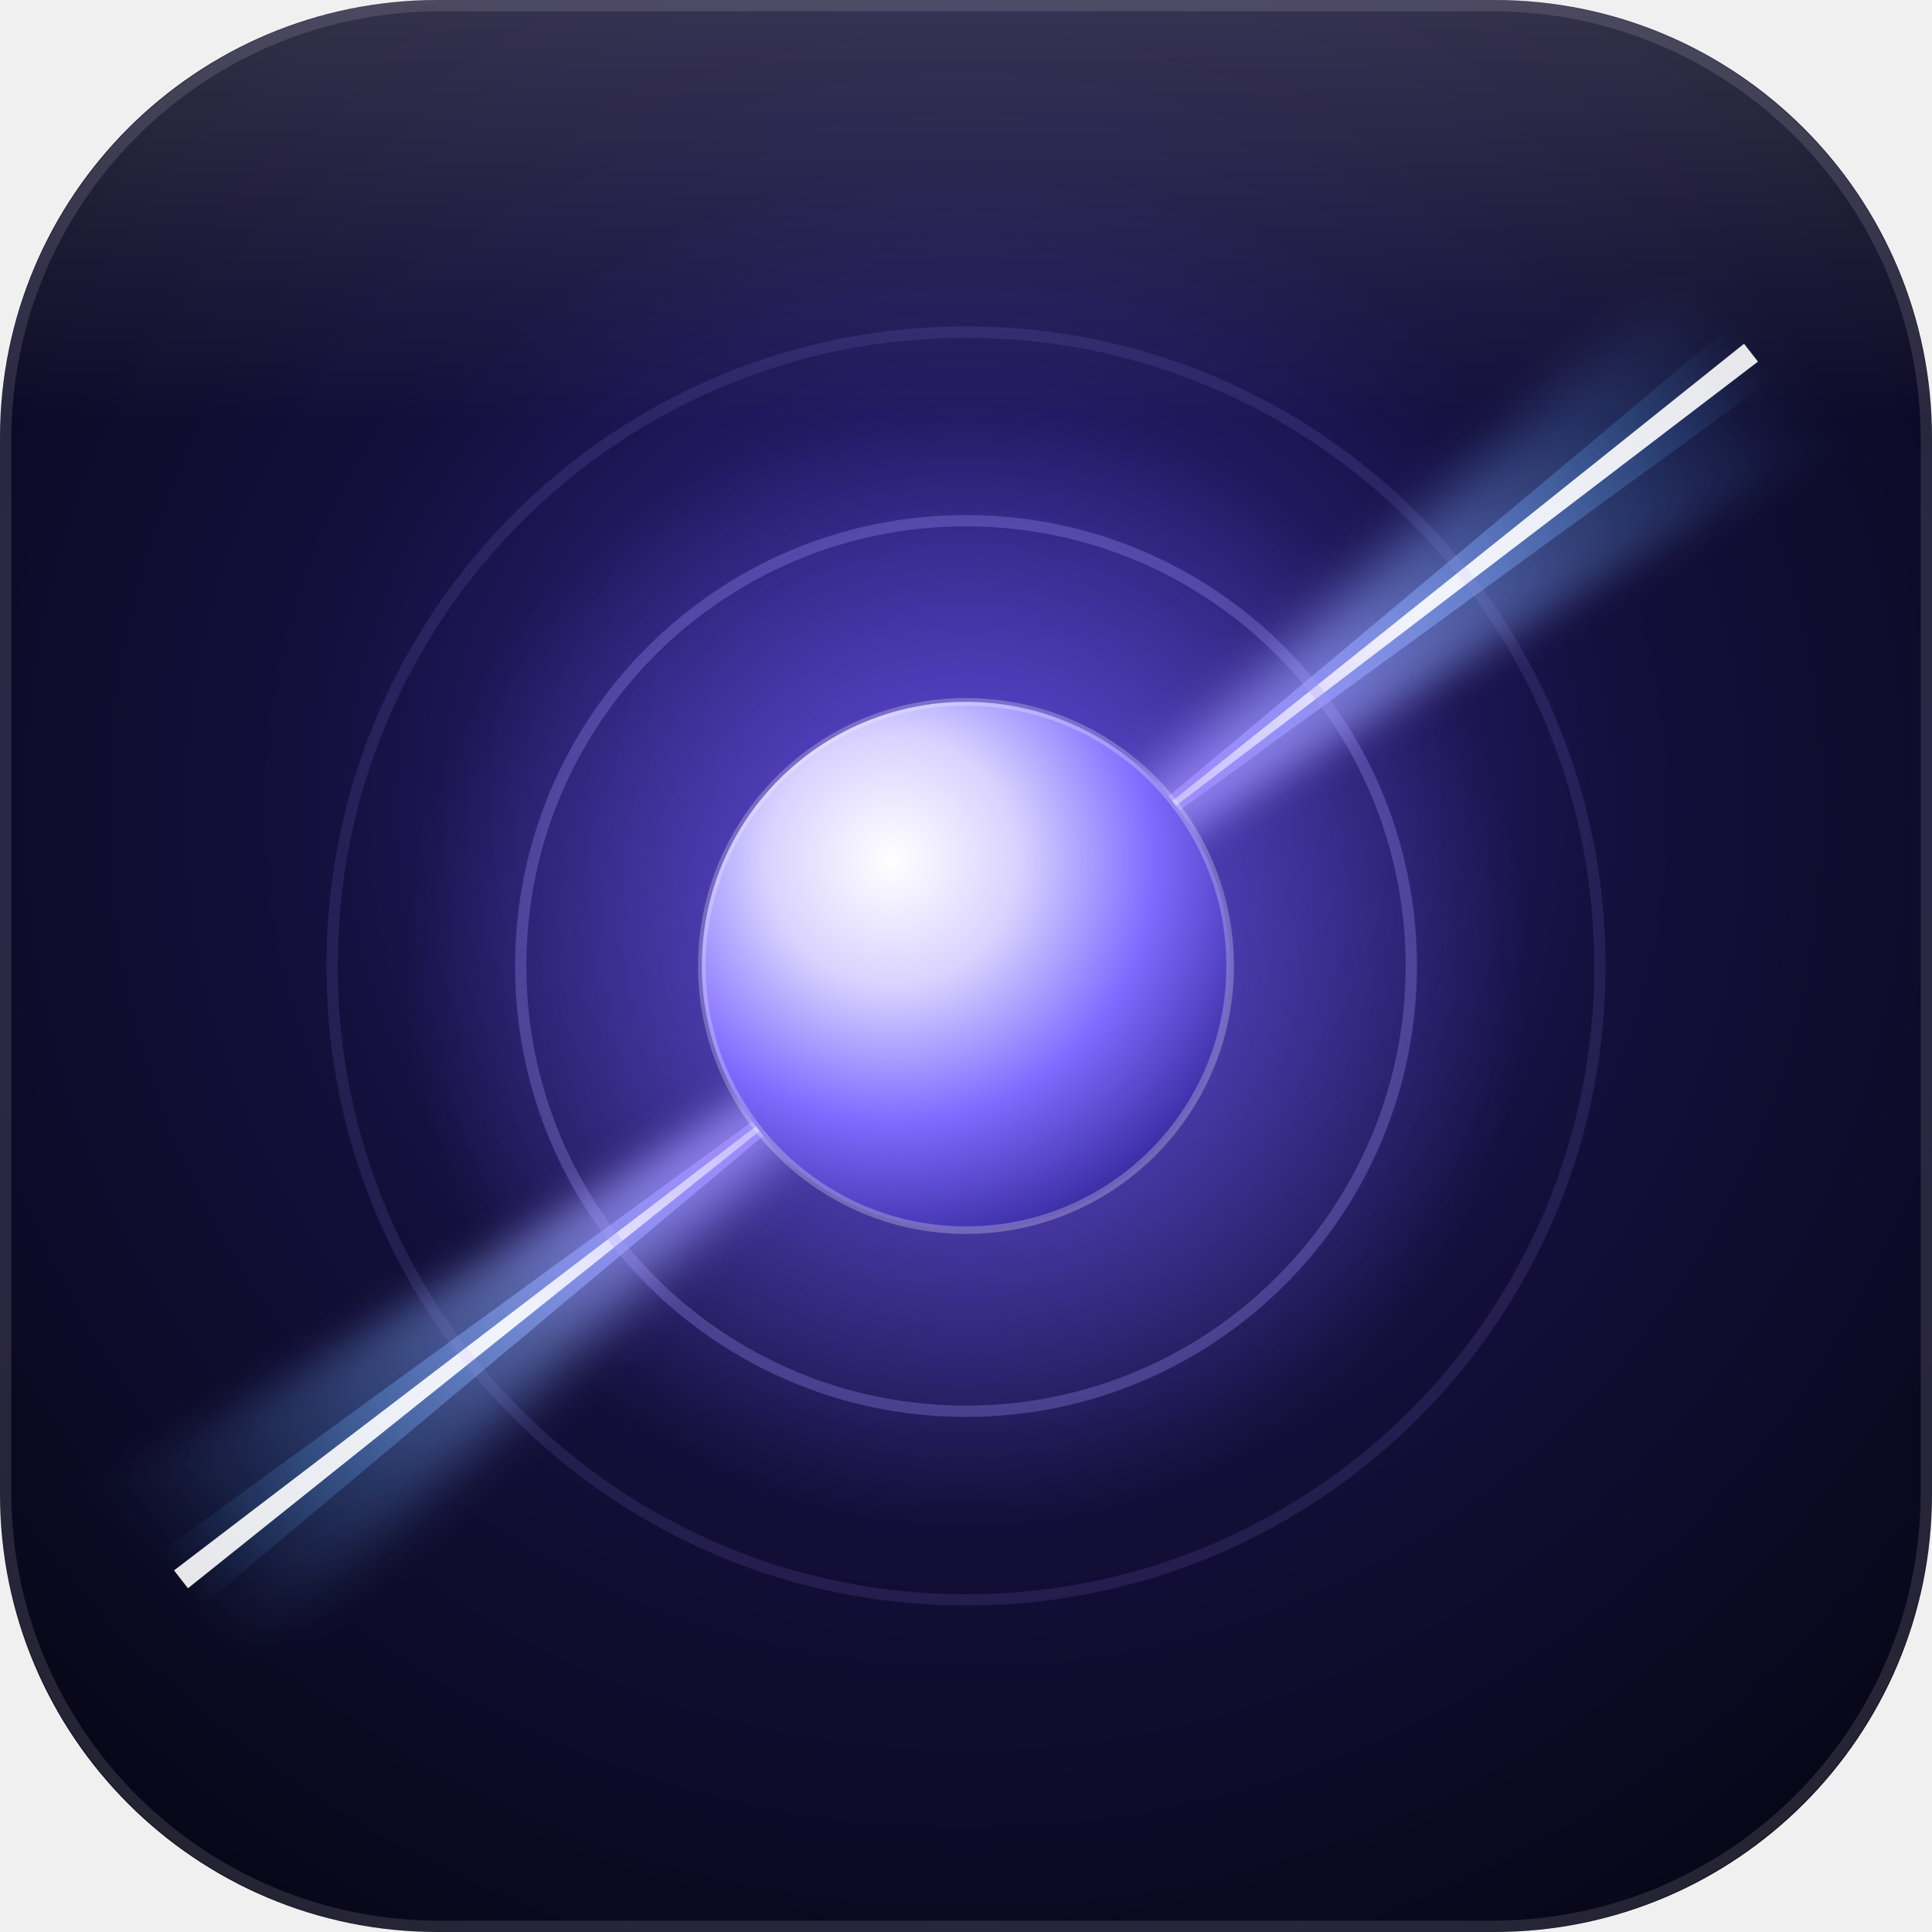
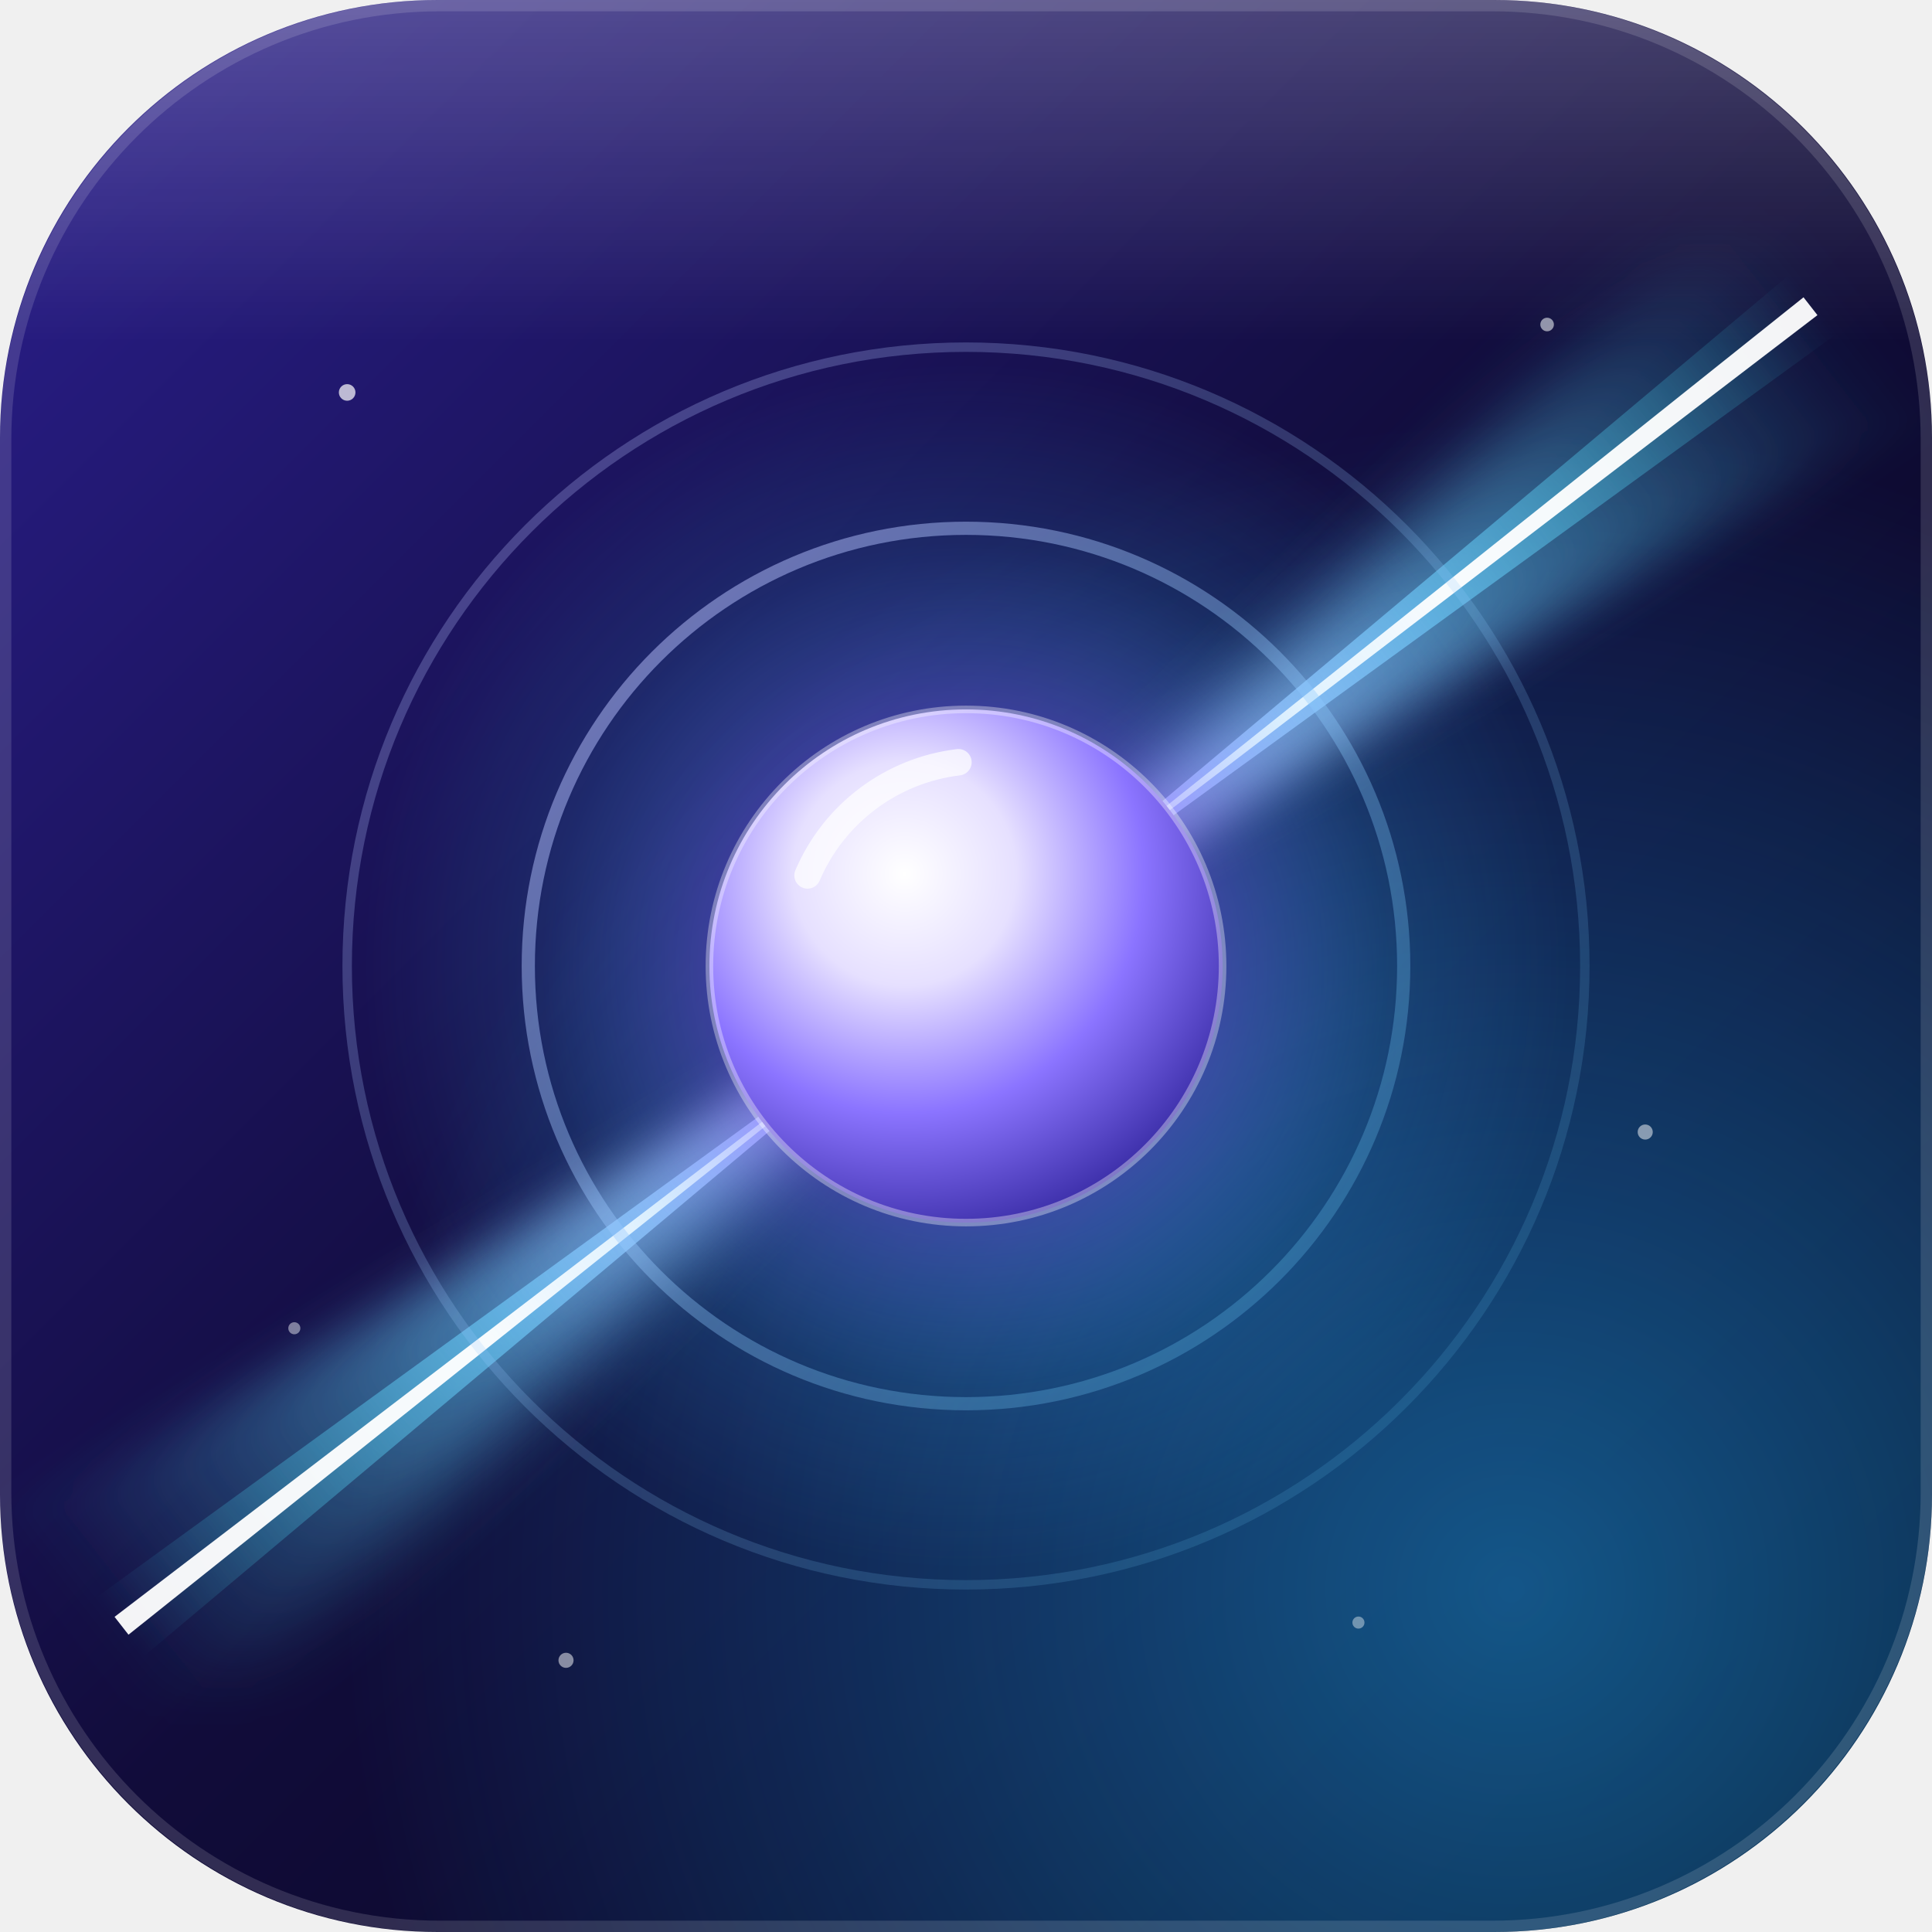
<svg xmlns="http://www.w3.org/2000/svg" viewBox="0 0 512 512">
  <defs>
-     <radialGradient id="bg" cx=".5" cy=".42" r=".75">
-       <stop offset="0" stop-color="#3a2a9e" />
-       <stop offset=".45" stop-color="#140f3c" />
-       <stop offset="1" stop-color="#05050f" />
+     <linearGradient id="bg" x1="0" y1="0" x2="1" y2="1">
+       <stop offset="0" stop-color="#2b1f8f" />
+       <stop offset=".5" stop-color="#110c3a" />
+       <stop offset="1" stop-color="#05061a" />
+     </linearGradient>
+     <radialGradient id="tint" cx=".78" cy=".82" r=".6">
+       <stop offset="0" stop-color="#1fb5ff" stop-opacity=".45" />
+       <stop offset="1" stop-color="#1fb5ff" stop-opacity="0" />
    </radialGradient>
    <linearGradient id="rim" x1="0" y1="0" x2="0" y2="1">
-       <stop offset="0" stop-color="#fff" stop-opacity=".16" />
-       <stop offset=".22" stop-color="#fff" stop-opacity="0" />
+       <stop offset="0" stop-color="#fff" stop-opacity=".22" />
+       <stop offset=".18" stop-color="#fff" stop-opacity="0" />
    </linearGradient>
    <linearGradient id="beam" x1="0" y1="0" x2="1" y2="0">
-       <stop offset="0" stop-color="#fff" stop-opacity=".95" />
-       <stop offset=".3" stop-color="#b4a6ff" stop-opacity=".85" />
-       <stop offset="1" stop-color="#4fb3ff" stop-opacity="0" />
+       <stop offset="0" stop-color="#fff" />
+       <stop offset=".22" stop-color="#c9bfff" stop-opacity=".95" />
+       <stop offset=".55" stop-color="#6fd0ff" stop-opacity=".6" />
+       <stop offset="1" stop-color="#3ef0ff" stop-opacity="0" />
    </linearGradient>
    <radialGradient id="halo" cx=".5" cy=".5" r=".5">
-       <stop offset="0" stop-color="#b5a8ff" stop-opacity=".9" />
-       <stop offset=".4" stop-color="#7a63ff" stop-opacity=".45" />
-       <stop offset="1" stop-color="#7a63ff" stop-opacity="0" />
+       <stop offset="0" stop-color="#c9bfff" stop-opacity=".95" />
+       <stop offset=".35" stop-color="#7a63ff" stop-opacity=".5" />
+       <stop offset=".7" stop-color="#3fb6ff" stop-opacity=".14" />
+       <stop offset="1" stop-color="#3fb6ff" stop-opacity="0" />
    </radialGradient>
-     <radialGradient id="core" cx=".36" cy=".3" r=".8">
+     <radialGradient id="core" cx=".38" cy=".32" r=".78">
      <stop offset="0" stop-color="#fff" />
-       <stop offset=".3" stop-color="#d9d2ff" />
-       <stop offset=".62" stop-color="#7f6bff" />
-       <stop offset="1" stop-color="#2b1f8f" />
+       <stop offset=".28" stop-color="#e6e0ff" />
+       <stop offset=".6" stop-color="#8b74ff" />
+       <stop offset="1" stop-color="#2a1f95" />
    </radialGradient>
-     <linearGradient id="ring" x1="0" y1="0" x2="1" y2="0">
-       <stop offset="0" stop-color="#3ef0b0" stop-opacity=".1" />
-       <stop offset=".5" stop-color="#4fb3ff" stop-opacity=".95" />
-       <stop offset="1" stop-color="#3ef0b0" stop-opacity=".1" />
+     <linearGradient id="ring" x1="0" y1="0" x2="1" y2="1">
+       <stop offset="0" stop-color="#c9bfff" stop-opacity=".55" />
+       <stop offset="1" stop-color="#5fd4ff" stop-opacity=".2" />
    </linearGradient>
-     <filter id="soft" x="-20%" y="-20%" width="140%" height="140%">
-       <feGaussianBlur stdDeviation="7" />
+     <filter id="soft" x="-30%" y="-30%" width="160%" height="160%">
+       <feGaussianBlur stdDeviation="9" />
    </filter>
    <clipPath id="sq">
      <rect width="512" height="512" rx="116" />
    </clipPath>
  </defs>
  <g clip-path="url(#sq)">
    <rect width="512" height="512" fill="url(#bg)" />
+     <rect width="512" height="512" fill="url(#tint)" />
+     <g fill="#fff">
+       <circle cx="92" cy="104" r="2.2" opacity=".7" />
+       <circle cx="410" cy="86" r="1.8" opacity=".55" />
+       <circle cx="436" cy="300" r="2" opacity=".5" />
+       <circle cx="78" cy="352" r="1.6" opacity=".45" />
+       <circle cx="150" cy="440" r="2" opacity=".5" />
+       <circle cx="360" cy="430" r="1.6" opacity=".4" />
+     </g>
    <g transform="rotate(-38 256 256)">
-       <path d="M256 256 L520 226 L520 286 Z" fill="url(#beam)" filter="url(#soft)" />
-       <path d="M256 256 L520 247 L520 265 Z" fill="url(#beam)" />
-       <path d="M256 256 L520 253 L520 259 Z" fill="#fff" opacity=".9" />
+       <path d="M256 256 L540 220 L540 292 Z" fill="url(#beam)" filter="url(#soft)" opacity=".9" />
+       <path d="M256 256 L540 246 L540 266 Z" fill="url(#beam)" />
+       <path d="M256 256 L540 253 L540 259 Z" fill="#fff" opacity=".95" />
      <g transform="rotate(180 256 256)">
-         <path d="M256 256 L520 226 L520 286 Z" fill="url(#beam)" filter="url(#soft)" />
-         <path d="M256 256 L520 247 L520 265 Z" fill="url(#beam)" />
-         <path d="M256 256 L520 253 L520 259 Z" fill="#fff" opacity=".9" />
+         <path d="M256 256 L540 220 L540 292 Z" fill="url(#beam)" filter="url(#soft)" opacity=".9" />
+         <path d="M256 256 L540 246 L540 266 Z" fill="url(#beam)" />
+         <path d="M256 256 L540 253 L540 259 Z" fill="#fff" opacity=".95" />
      </g>
    </g>
-     <circle cx="256" cy="256" r="150" fill="url(#halo)" />
-     <circle cx="256" cy="256" r="118" fill="none" stroke="#a99bff" stroke-opacity=".28" stroke-width="3" />
-     <circle cx="256" cy="256" r="168" fill="none" stroke="#a99bff" stroke-opacity=".12" stroke-width="3" />
-     <circle cx="256" cy="256" r="70" fill="url(#core)" />
-     <circle cx="256" cy="256" r="70" fill="none" stroke="#fff" stroke-opacity=".25" stroke-width="2" />
+     <circle cx="256" cy="256" r="160" fill="url(#halo)" />
+     <circle cx="256" cy="256" r="116" fill="none" stroke="url(#ring)" stroke-width="3.5" />
+     <circle cx="256" cy="256" r="164" fill="none" stroke="url(#ring)" stroke-width="2.5" opacity=".55" />
+     <circle cx="256" cy="256" r="68" fill="url(#core)" />
+     <circle cx="256" cy="256" r="68" fill="none" stroke="#fff" stroke-opacity=".35" stroke-width="2" />
+     <path d="M214 232 a50 50 0 0 1 40 -30" fill="none" stroke="#fff" stroke-opacity=".7" stroke-width="7" stroke-linecap="round" />
    <rect width="512" height="512" rx="116" fill="url(#rim)" />
  </g>
-   <rect x="1.5" y="1.5" width="509" height="509" rx="115" fill="none" stroke="#fff" stroke-opacity=".12" stroke-width="3" />
+   <rect x="1.5" y="1.5" width="509" height="509" rx="115" fill="none" stroke="#fff" stroke-opacity=".14" stroke-width="3" />
</svg>
